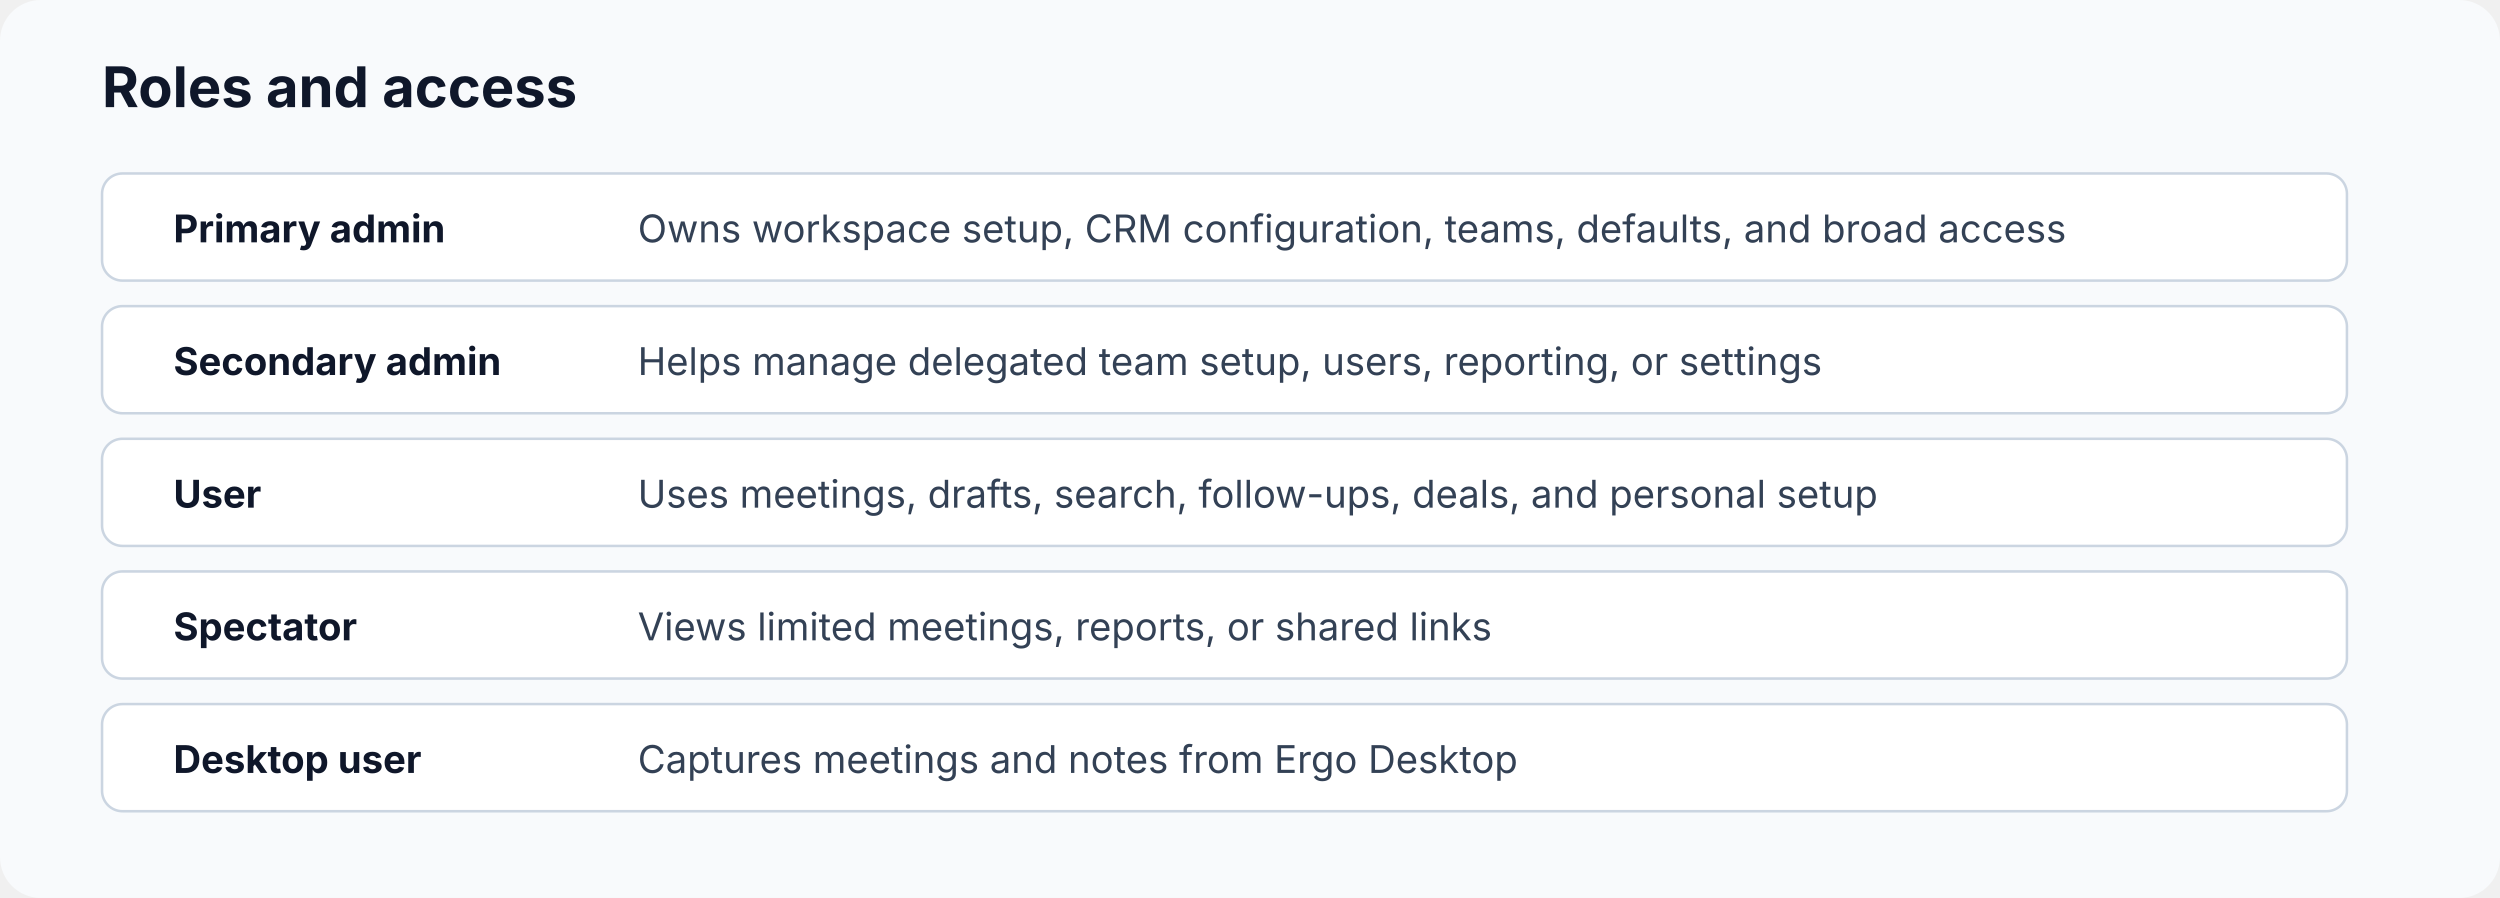
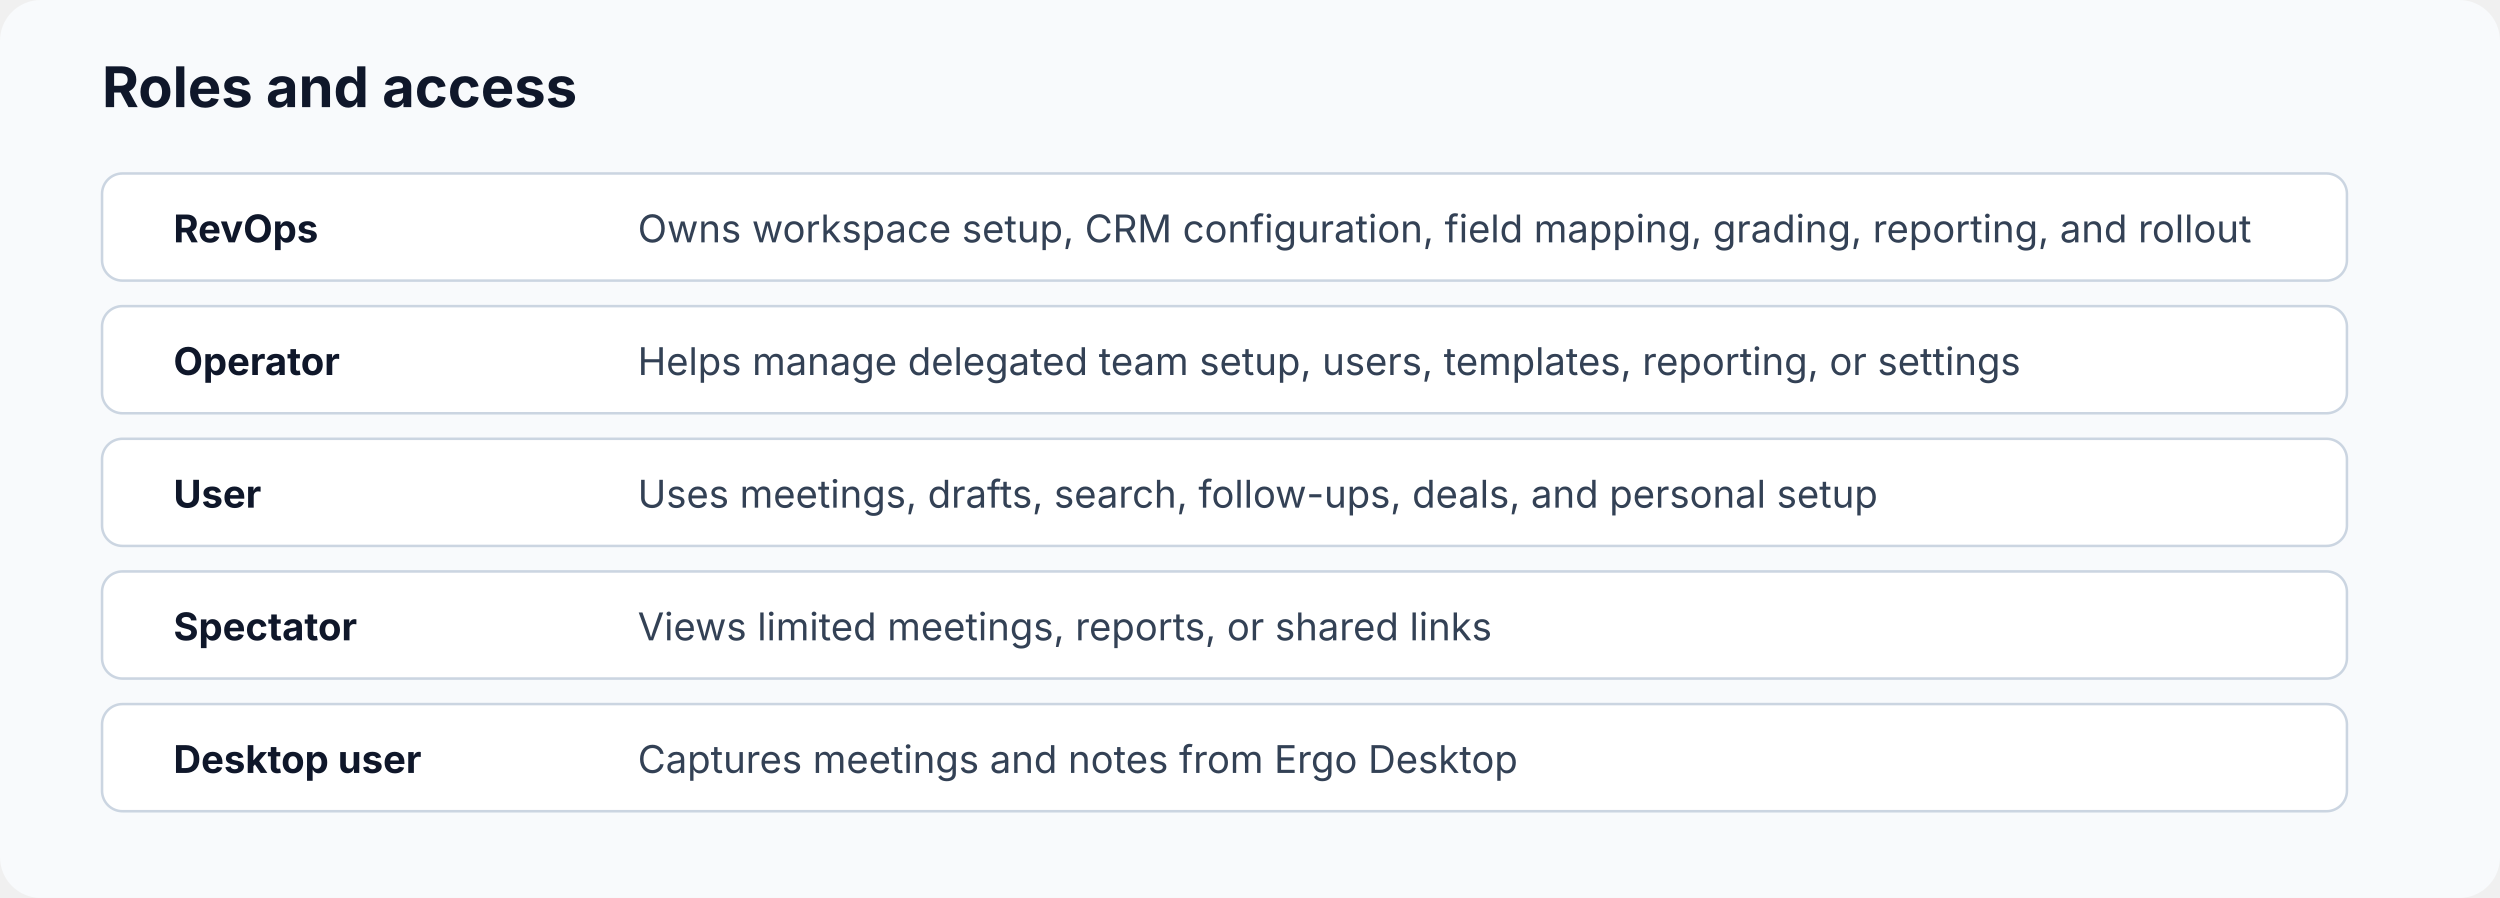
<svg xmlns="http://www.w3.org/2000/svg" width="980" height="352" viewBox="0 0 980 352" role="img" aria-label="Roles and access">
  <rect width="980" height="352" rx="16" fill="#f8fafc" />
  <text x="40" y="42" font-family="Inter, Arial, sans-serif" font-size="22" font-weight="700" fill="#0f172a">Roles and access</text>
  <rect x="40" y="68" width="880" height="42" rx="8" fill="#ffffff" stroke="#cbd5e1" />
-   <text x="68" y="95" font-family="Inter, Arial, sans-serif" font-size="15" font-weight="700" fill="#0f172a">Primary admin</text>
-   <text x="250" y="95" font-family="Inter, Arial, sans-serif" font-size="15" fill="#334155">Owns workspace setup, CRM configuration, teams, defaults, and broad access</text>
+   <text x="68" y="95" font-family="Inter, Arial, sans-serif" font-size="15" font-weight="700" fill="#0f172a">RevOps</text>
+   <text x="250" y="95" font-family="Inter, Arial, sans-serif" font-size="15" fill="#334155">Owns workspace setup, CRM configuration, field mapping, grading, reporting, and rollout</text>
  <rect x="40" y="120" width="880" height="42" rx="8" fill="#ffffff" stroke="#cbd5e1" />
-   <text x="68" y="147" font-family="Inter, Arial, sans-serif" font-size="15" font-weight="700" fill="#0f172a">Secondary admin</text>
-   <text x="250" y="147" font-family="Inter, Arial, sans-serif" font-size="15" fill="#334155">Helps manage delegated team setup, users, reporting, or settings</text>
+   <text x="68" y="147" font-family="Inter, Arial, sans-serif" font-size="15" font-weight="700" fill="#0f172a">Operator</text>
+   <text x="250" y="147" font-family="Inter, Arial, sans-serif" font-size="15" fill="#334155">Helps manage delegated team setup, users, templates, reporting, or settings</text>
  <rect x="40" y="172" width="880" height="42" rx="8" fill="#ffffff" stroke="#cbd5e1" />
  <text x="68" y="199" font-family="Inter, Arial, sans-serif" font-size="15" font-weight="700" fill="#0f172a">User</text>
  <text x="250" y="199" font-family="Inter, Arial, sans-serif" font-size="15" fill="#334155">Uses meetings, drafts, search, follow-ups, deals, and personal setup</text>
  <rect x="40" y="224" width="880" height="42" rx="8" fill="#ffffff" stroke="#cbd5e1" />
  <text x="68" y="251" font-family="Inter, Arial, sans-serif" font-size="15" font-weight="700" fill="#0f172a">Spectator</text>
  <text x="250" y="251" font-family="Inter, Arial, sans-serif" font-size="15" fill="#334155">Views limited meetings, reports, or shared links</text>
  <rect x="40" y="276" width="880" height="42" rx="8" fill="#ffffff" stroke="#cbd5e1" />
  <text x="68" y="303" font-family="Inter, Arial, sans-serif" font-size="15" font-weight="700" fill="#0f172a">Desktop user</text>
  <text x="250" y="303" font-family="Inter, Arial, sans-serif" font-size="15" fill="#334155">Captures meetings and notes from Ergo Desktop</text>
</svg>
